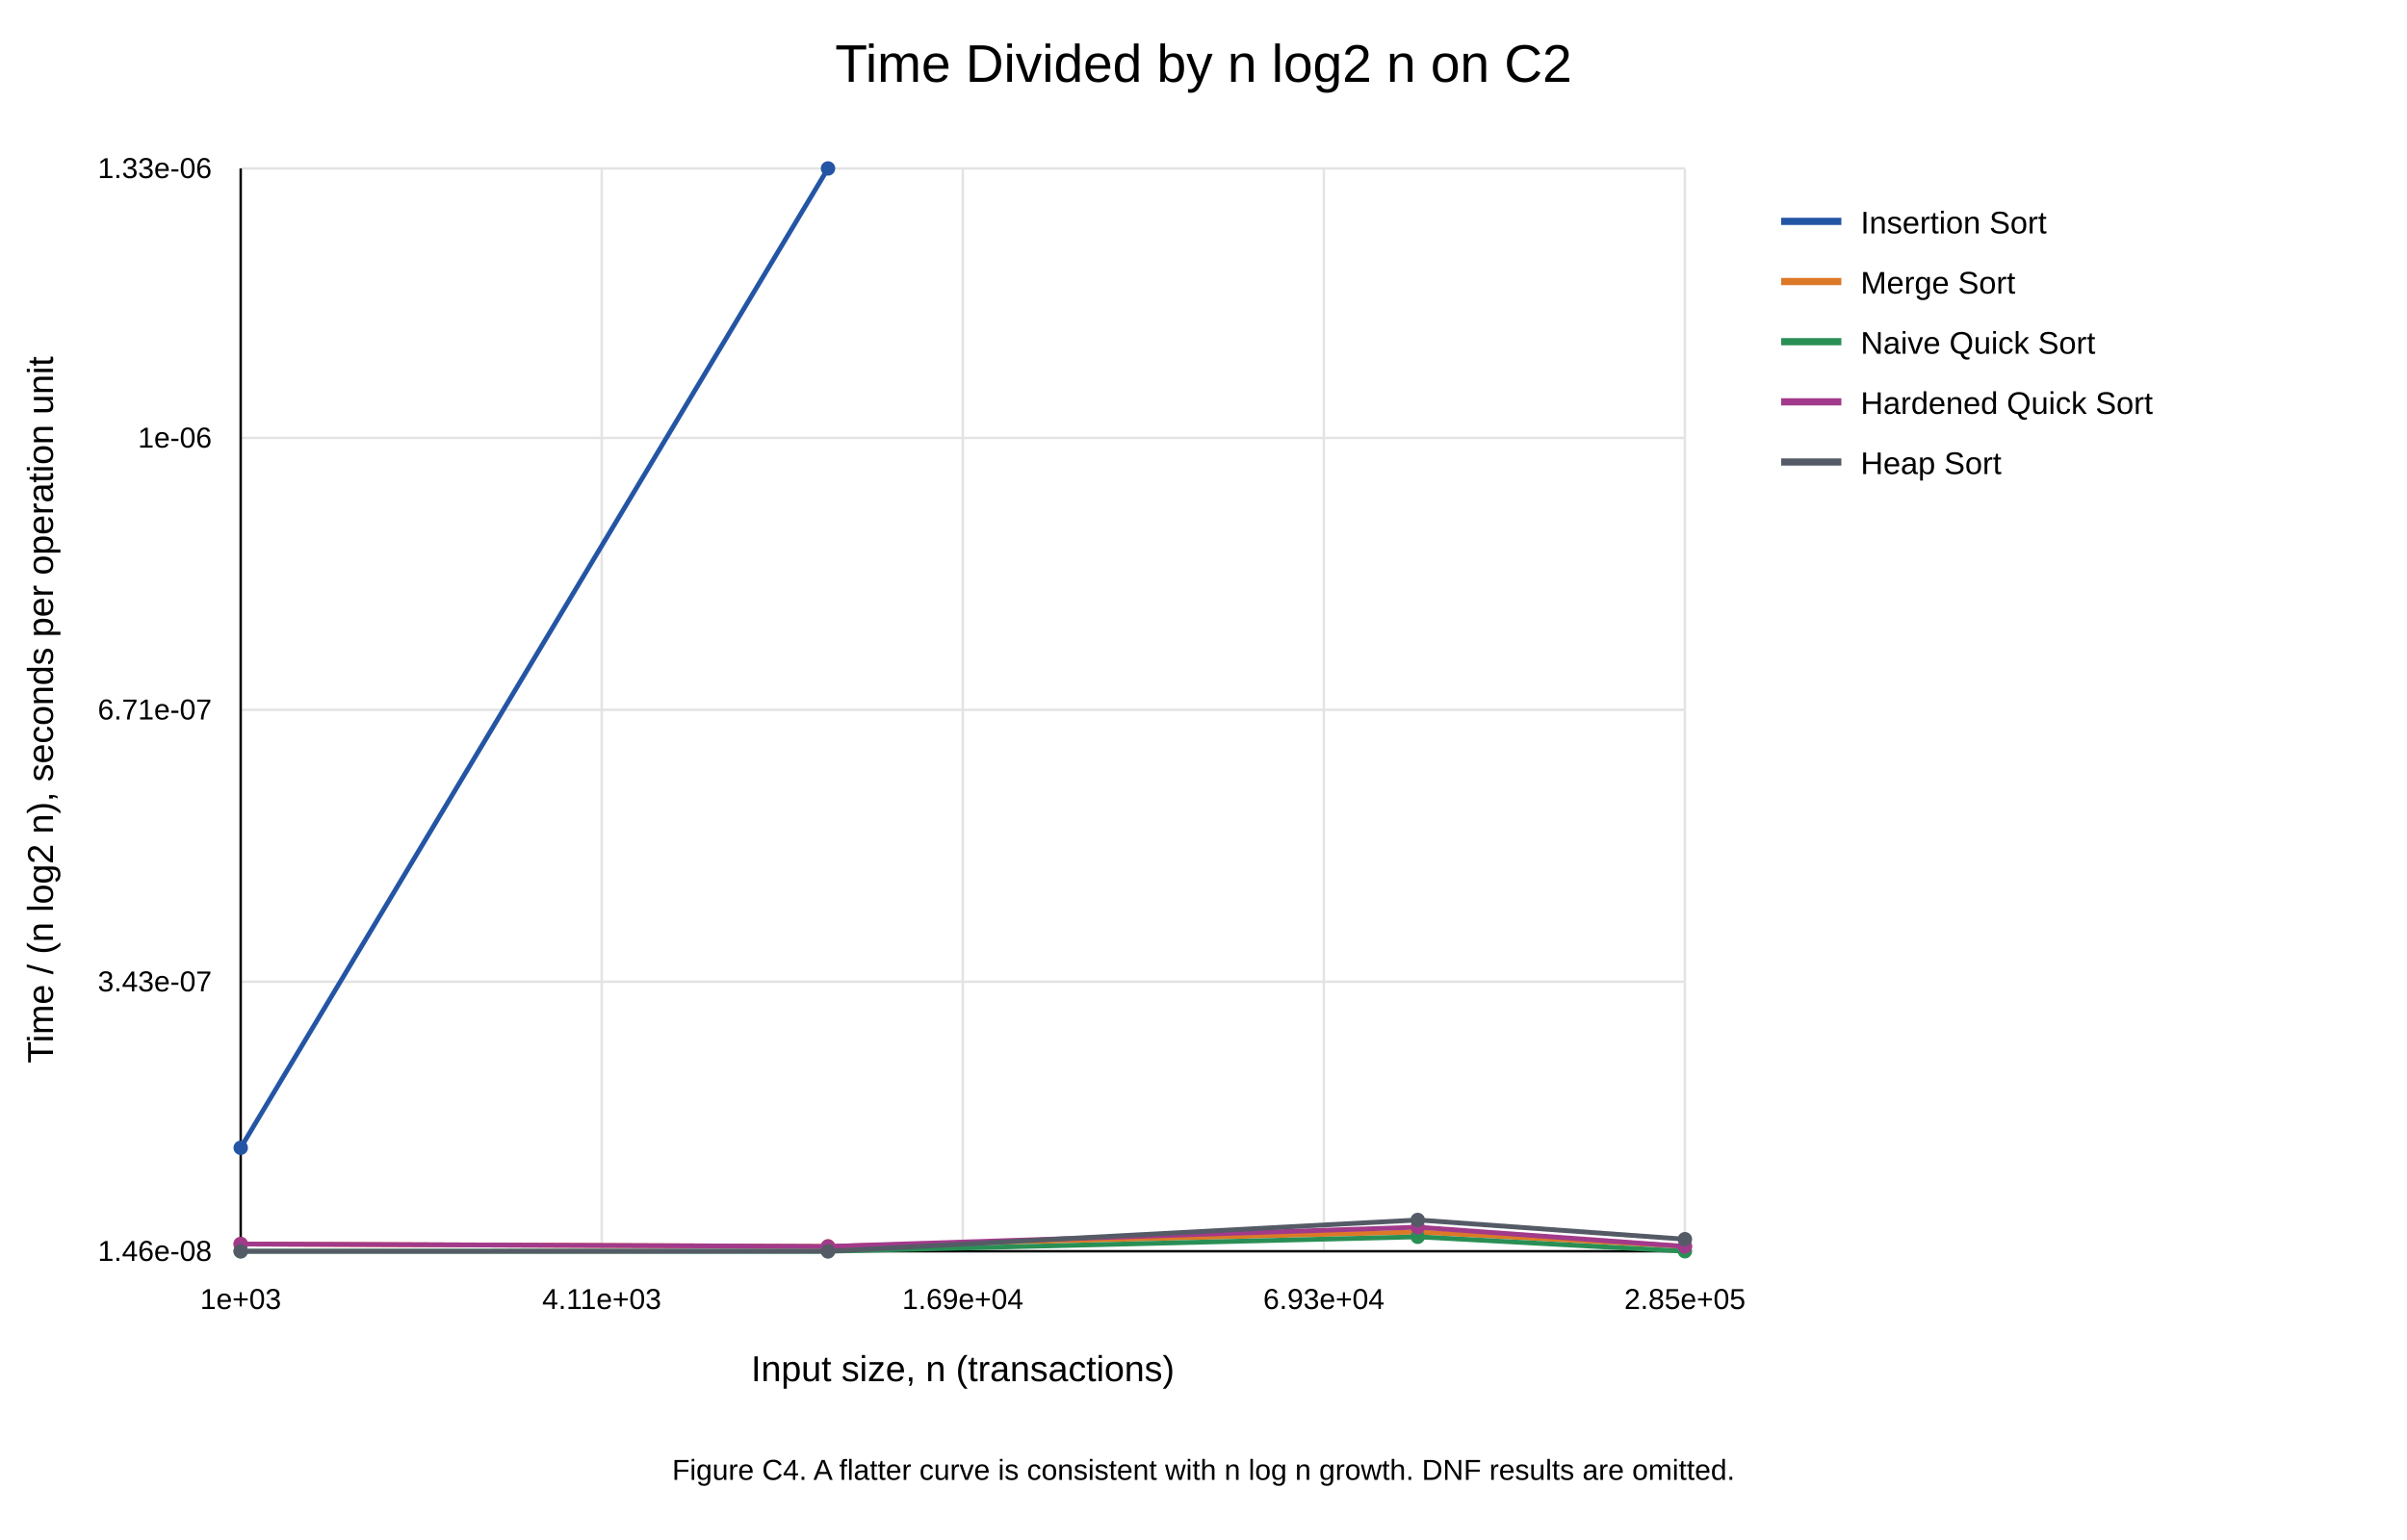
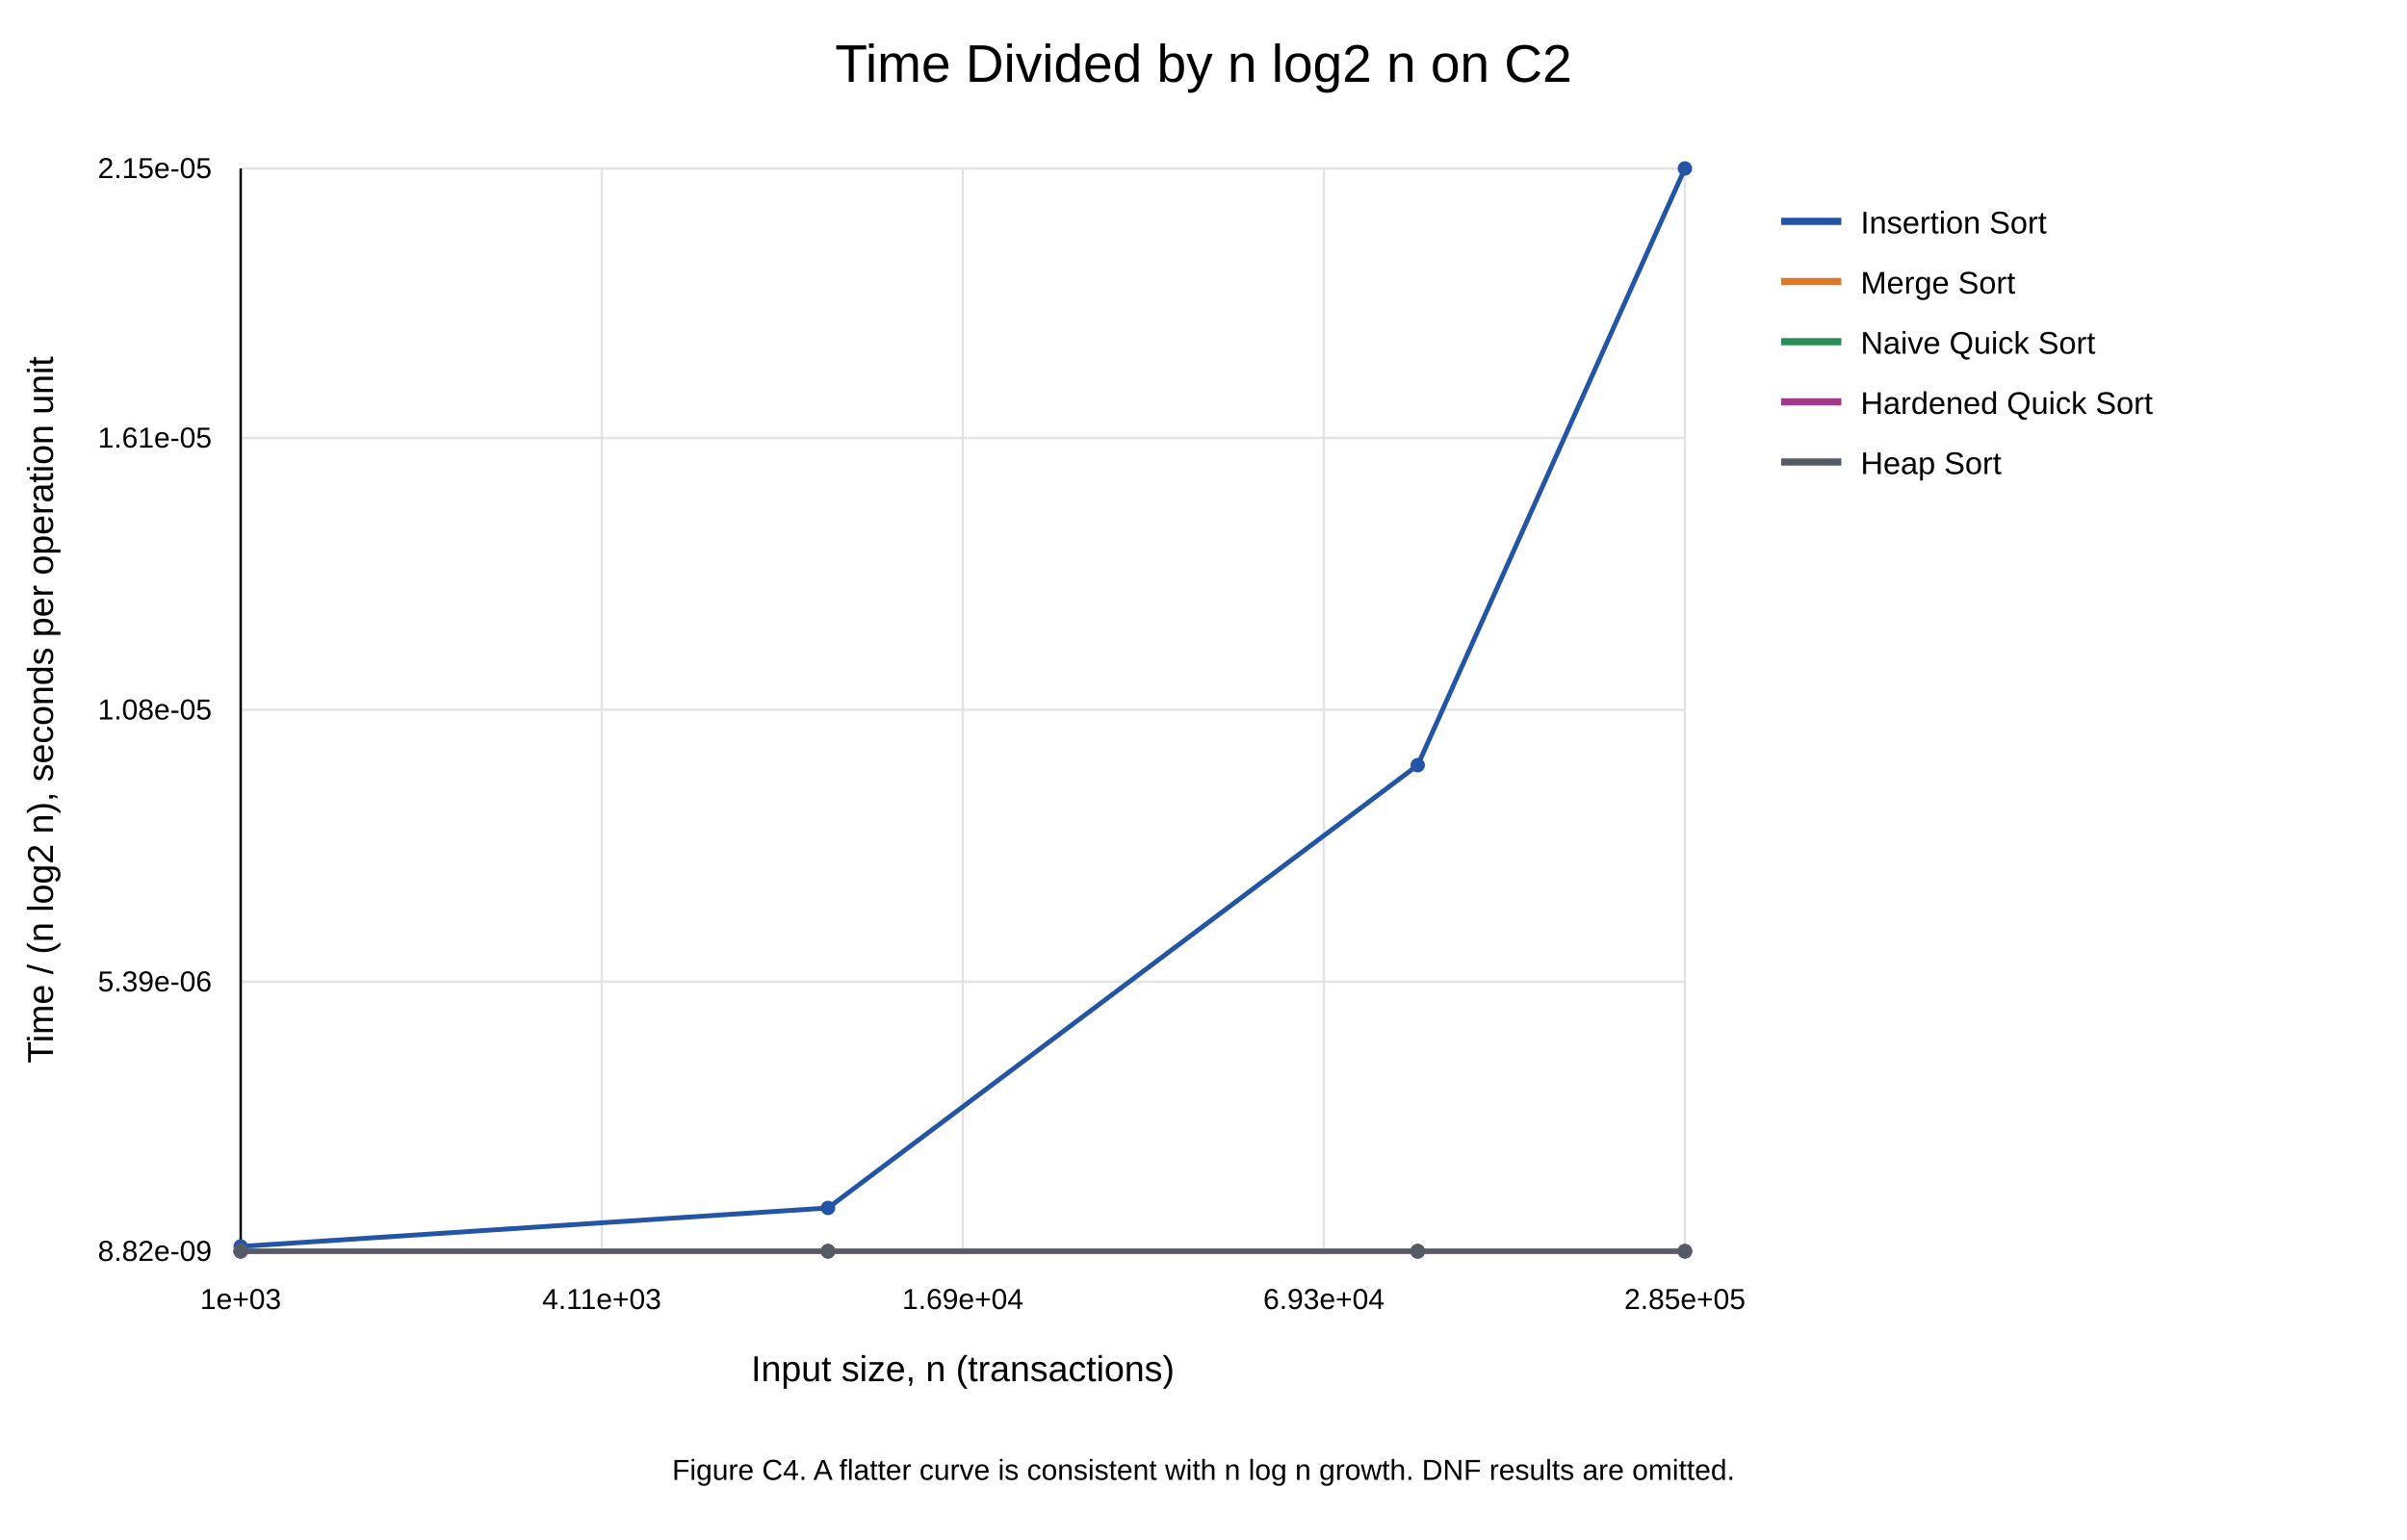
<svg xmlns="http://www.w3.org/2000/svg" width="1000" height="640" viewBox="0 0 1000 640">
  <rect width="100%" height="100%" fill="white" />
  <text x="500" y="34" text-anchor="middle" font-family="Arial" font-size="22">Time Divided by n log2 n on C2</text>
  <line x1="100" y1="70" x2="100" y2="520" stroke="#e3e3e3" />
  <line x1="100" y1="70" x2="700" y2="70" stroke="#e3e3e3" />
  <text x="100" y="544" text-anchor="middle" font-family="Arial" font-size="12">1e+03</text>
-   <text x="88" y="74" text-anchor="end" font-family="Arial" font-size="12">1.33e-06</text>
+   <text x="88" y="74" text-anchor="end" font-family="Arial" font-size="12">2.15e-05</text>
  <line x1="250" y1="70" x2="250" y2="520" stroke="#e3e3e3" />
  <line x1="100" y1="182" x2="700" y2="182" stroke="#e3e3e3" />
  <text x="250" y="544" text-anchor="middle" font-family="Arial" font-size="12">4.11e+03</text>
-   <text x="88" y="186" text-anchor="end" font-family="Arial" font-size="12">1e-06</text>
+   <text x="88" y="186" text-anchor="end" font-family="Arial" font-size="12">1.61e-05</text>
  <line x1="400" y1="70" x2="400" y2="520" stroke="#e3e3e3" />
  <line x1="100" y1="295" x2="700" y2="295" stroke="#e3e3e3" />
  <text x="400" y="544" text-anchor="middle" font-family="Arial" font-size="12">1.69e+04</text>
-   <text x="88" y="299" text-anchor="end" font-family="Arial" font-size="12">6.71e-07</text>
+   <text x="88" y="299" text-anchor="end" font-family="Arial" font-size="12">1.08e-05</text>
  <line x1="550" y1="70" x2="550" y2="520" stroke="#e3e3e3" />
  <line x1="100" y1="408" x2="700" y2="408" stroke="#e3e3e3" />
  <text x="550" y="544" text-anchor="middle" font-family="Arial" font-size="12">6.93e+04</text>
-   <text x="88" y="412" text-anchor="end" font-family="Arial" font-size="12">3.43e-07</text>
+   <text x="88" y="412" text-anchor="end" font-family="Arial" font-size="12">5.39e-06</text>
  <line x1="700" y1="70" x2="700" y2="520" stroke="#e3e3e3" />
  <line x1="100" y1="520" x2="700" y2="520" stroke="#e3e3e3" />
  <text x="700" y="544" text-anchor="middle" font-family="Arial" font-size="12">2.85e+05</text>
-   <text x="88" y="524" text-anchor="end" font-family="Arial" font-size="12">1.46e-08</text>
+   <text x="88" y="524" text-anchor="end" font-family="Arial" font-size="12">8.82e-09</text>
  <line x1="100" y1="520" x2="700" y2="520" stroke="black" />
  <line x1="100" y1="70" x2="100" y2="520" stroke="black" />
  <text x="400" y="574" text-anchor="middle" font-family="Arial" font-size="15">Input size, n (transactions)</text>
  <text x="22" y="295" transform="rotate(-90 22 295)" text-anchor="middle" font-family="Arial" font-size="15">Time / (n log2 n), seconds per operation unit</text>
-   <circle cx="100" cy="477" r="3" fill="#2455a4" />
-   <line x1="100" y1="477" x2="344" y2="70" stroke="#2455a4" stroke-width="2" />
-   <circle cx="344" cy="70" r="3" fill="#2455a4" />
+   <circle cx="100" cy="518" r="3" fill="#2455a4" />
+   <line x1="100" y1="518" x2="344" y2="502" stroke="#2455a4" stroke-width="2" />
+   <circle cx="344" cy="502" r="3" fill="#2455a4" />
+   <line x1="344" y1="502" x2="589" y2="318" stroke="#2455a4" stroke-width="2" />
+   <circle cx="589" cy="318" r="3" fill="#2455a4" />
+   <line x1="589" y1="318" x2="700" y2="70" stroke="#2455a4" stroke-width="2" />
+   <circle cx="700" cy="70" r="3" fill="#2455a4" />
  <line x1="740" y1="92" x2="765" y2="92" stroke="#2455a4" stroke-width="3" />
  <text x="773" y="97" font-family="Arial" font-size="13">Insertion Sort</text>
-   <circle cx="100" cy="517" r="3" fill="#dc7927" />
-   <line x1="100" y1="517" x2="344" y2="518" stroke="#dc7927" stroke-width="2" />
-   <circle cx="344" cy="518" r="3" fill="#dc7927" />
-   <line x1="344" y1="518" x2="589" y2="512" stroke="#dc7927" stroke-width="2" />
-   <circle cx="589" cy="512" r="3" fill="#dc7927" />
-   <line x1="589" y1="512" x2="700" y2="518" stroke="#dc7927" stroke-width="2" />
-   <circle cx="700" cy="518" r="3" fill="#dc7927" />
+   <circle cx="100" cy="520" r="3" fill="#dc7927" />
+   <line x1="100" y1="520" x2="344" y2="520" stroke="#dc7927" stroke-width="2" />
+   <circle cx="344" cy="520" r="3" fill="#dc7927" />
+   <line x1="344" y1="520" x2="589" y2="520" stroke="#dc7927" stroke-width="2" />
+   <circle cx="589" cy="520" r="3" fill="#dc7927" />
+   <line x1="589" y1="520" x2="700" y2="520" stroke="#dc7927" stroke-width="2" />
+   <circle cx="700" cy="520" r="3" fill="#dc7927" />
  <line x1="740" y1="117" x2="765" y2="117" stroke="#dc7927" stroke-width="3" />
  <text x="773" y="122" font-family="Arial" font-size="13">Merge Sort</text>
  <circle cx="100" cy="520" r="3" fill="#2a8f55" />
  <line x1="100" y1="520" x2="344" y2="520" stroke="#2a8f55" stroke-width="2" />
  <circle cx="344" cy="520" r="3" fill="#2a8f55" />
-   <line x1="344" y1="520" x2="589" y2="514" stroke="#2a8f55" stroke-width="2" />
-   <circle cx="589" cy="514" r="3" fill="#2a8f55" />
-   <line x1="589" y1="514" x2="700" y2="520" stroke="#2a8f55" stroke-width="2" />
+   <line x1="344" y1="520" x2="589" y2="520" stroke="#2a8f55" stroke-width="2" />
+   <circle cx="589" cy="520" r="3" fill="#2a8f55" />
+   <line x1="589" y1="520" x2="700" y2="520" stroke="#2a8f55" stroke-width="2" />
  <circle cx="700" cy="520" r="3" fill="#2a8f55" />
  <line x1="740" y1="142" x2="765" y2="142" stroke="#2a8f55" stroke-width="3" />
  <text x="773" y="147" font-family="Arial" font-size="13">Naive Quick Sort</text>
-   <circle cx="100" cy="517" r="3" fill="#a23a8b" />
-   <line x1="100" y1="517" x2="344" y2="518" stroke="#a23a8b" stroke-width="2" />
-   <circle cx="344" cy="518" r="3" fill="#a23a8b" />
-   <line x1="344" y1="518" x2="589" y2="510" stroke="#a23a8b" stroke-width="2" />
-   <circle cx="589" cy="510" r="3" fill="#a23a8b" />
-   <line x1="589" y1="510" x2="700" y2="518" stroke="#a23a8b" stroke-width="2" />
-   <circle cx="700" cy="518" r="3" fill="#a23a8b" />
+   <circle cx="100" cy="520" r="3" fill="#a23a8b" />
+   <line x1="100" y1="520" x2="344" y2="520" stroke="#a23a8b" stroke-width="2" />
+   <circle cx="344" cy="520" r="3" fill="#a23a8b" />
+   <line x1="344" y1="520" x2="589" y2="520" stroke="#a23a8b" stroke-width="2" />
+   <circle cx="589" cy="520" r="3" fill="#a23a8b" />
+   <line x1="589" y1="520" x2="700" y2="520" stroke="#a23a8b" stroke-width="2" />
+   <circle cx="700" cy="520" r="3" fill="#a23a8b" />
  <line x1="740" y1="167" x2="765" y2="167" stroke="#a23a8b" stroke-width="3" />
  <text x="773" y="172" font-family="Arial" font-size="13">Hardened Quick Sort</text>
  <circle cx="100" cy="520" r="3" fill="#555b66" />
  <line x1="100" y1="520" x2="344" y2="520" stroke="#555b66" stroke-width="2" />
  <circle cx="344" cy="520" r="3" fill="#555b66" />
-   <line x1="344" y1="520" x2="589" y2="507" stroke="#555b66" stroke-width="2" />
-   <circle cx="589" cy="507" r="3" fill="#555b66" />
-   <line x1="589" y1="507" x2="700" y2="515" stroke="#555b66" stroke-width="2" />
-   <circle cx="700" cy="515" r="3" fill="#555b66" />
+   <line x1="344" y1="520" x2="589" y2="520" stroke="#555b66" stroke-width="2" />
+   <circle cx="589" cy="520" r="3" fill="#555b66" />
+   <line x1="589" y1="520" x2="700" y2="520" stroke="#555b66" stroke-width="2" />
+   <circle cx="700" cy="520" r="3" fill="#555b66" />
  <line x1="740" y1="192" x2="765" y2="192" stroke="#555b66" stroke-width="3" />
  <text x="773" y="197" font-family="Arial" font-size="13">Heap Sort</text>
  <text x="500" y="615" text-anchor="middle" font-family="Arial" font-size="12">Figure C4. A flatter curve is consistent with n log n growth. DNF results are omitted.</text>
</svg>
